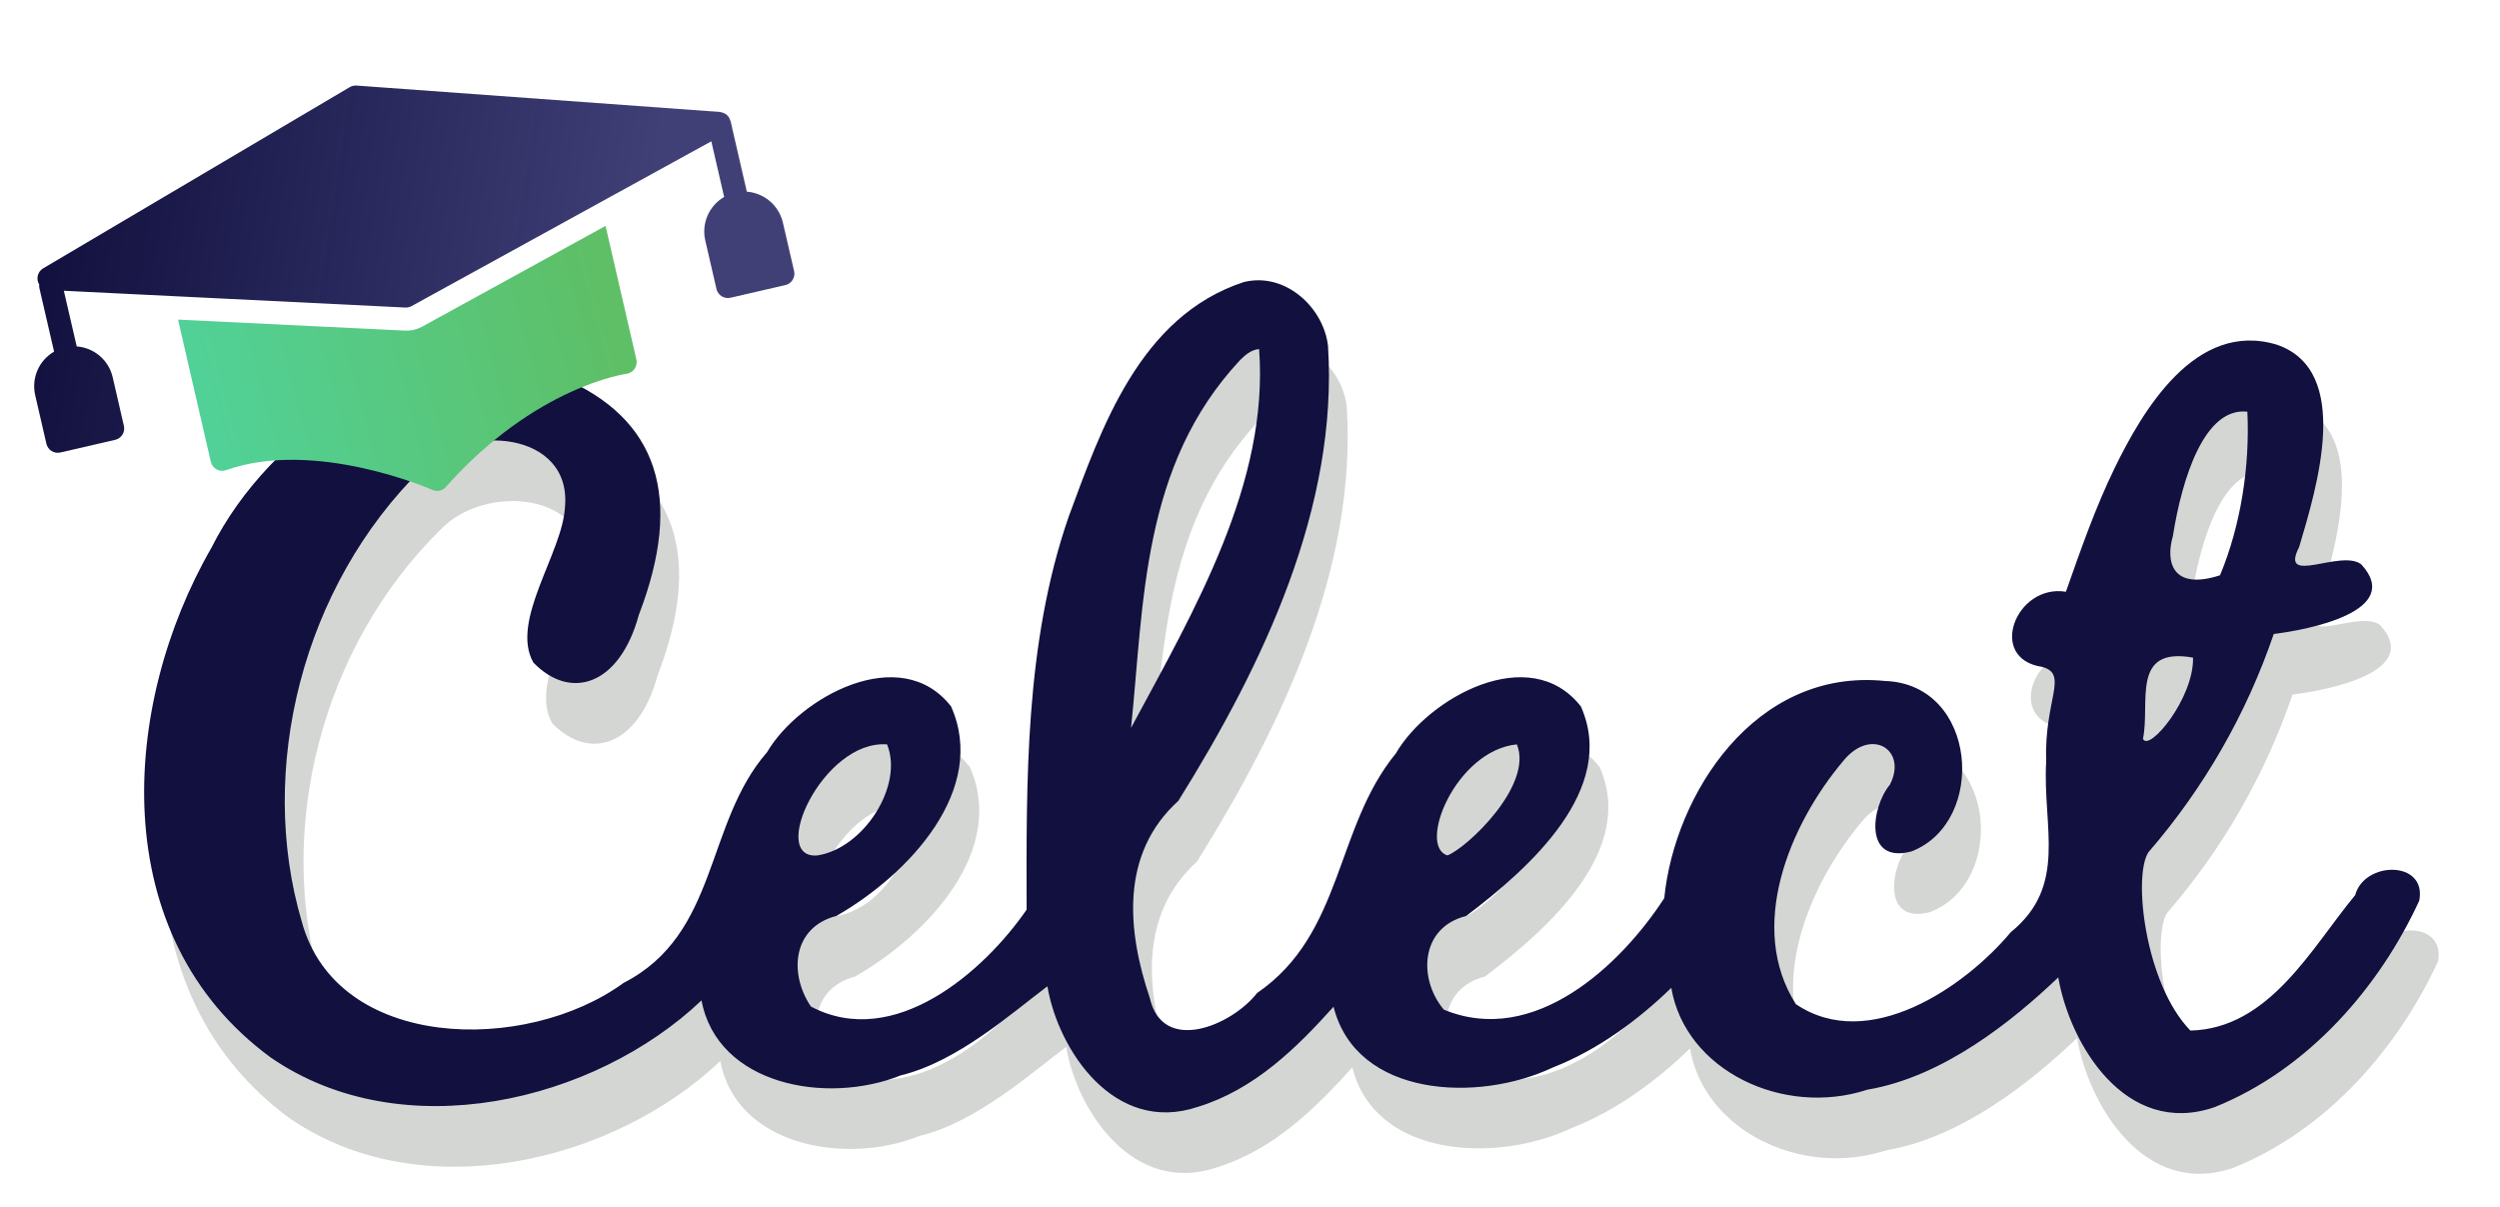
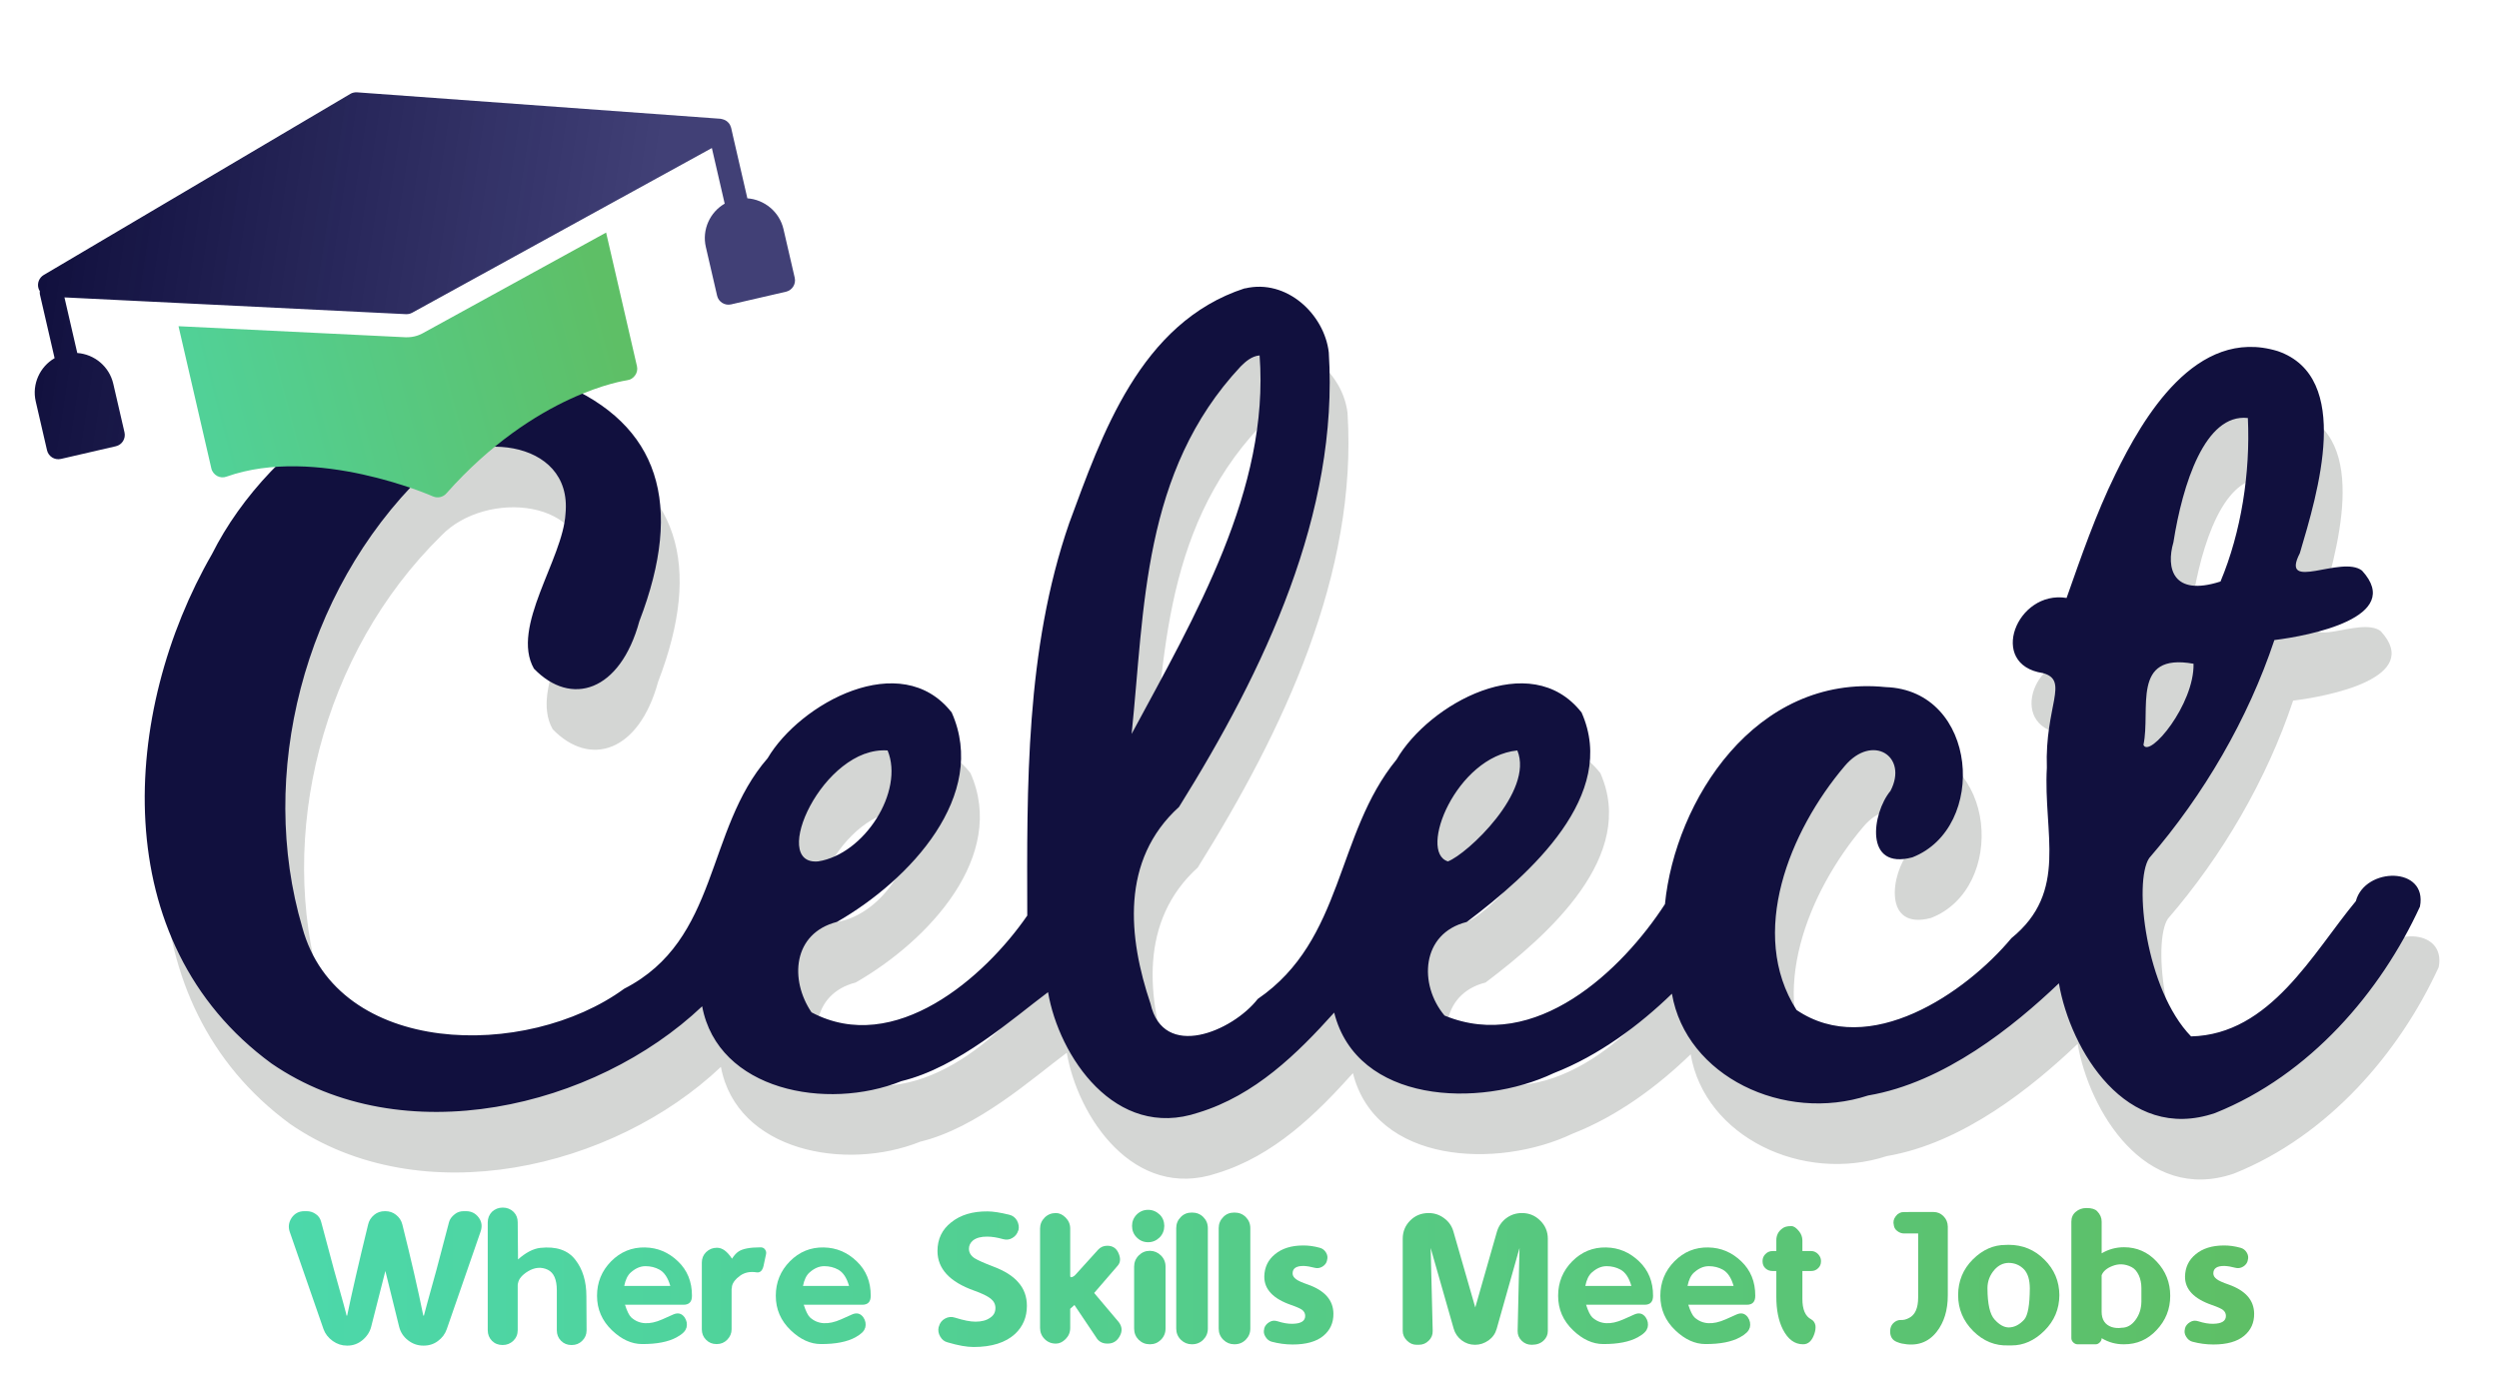
- <svg xmlns="http://www.w3.org/2000/svg" xmlns:xlink="http://www.w3.org/1999/xlink" width="145" height="70" viewBox="0 0 38.365 18.521">
-   <defs>
-     <linearGradient id="b">
-       <stop offset="0" stop-color="#11103e" />
-       <stop offset="1" stop-color="#111054" stop-opacity=".8" />
+ <svg xmlns="http://www.w3.org/2000/svg" xmlns:xlink="http://www.w3.org/1999/xlink" width="145" height="80" viewBox="0 0 38.365 21.167" version="1.1" id="svg8">
+   <defs id="defs2">
+     <linearGradient id="linearGradient999">
+       <stop style="stop-color:#11103e;stop-opacity:1" offset="0" id="stop995" />
+       <stop style="stop-color:#111054;stop-opacity:0.8" offset="1" id="stop997" />
    </linearGradient>
-     <linearGradient id="a">
-       <stop offset="0" stop-color="#4cd8aa" />
-       <stop offset="1" stop-color="#5ebf66" />
+     <linearGradient id="linearGradient991">
+       <stop style="stop-color:#4cd8aa;stop-opacity:1" offset="0" id="stop987" />
+       <stop style="stop-color:#5ebf66;stop-opacity:1" offset="1" id="stop989" />
    </linearGradient>
-     <linearGradient xlink:href="#a" id="d" x1="6.056" y1="277.704" x2="13.543" y2="273.018" gradientUnits="userSpaceOnUse" />
-     <linearGradient xlink:href="#b" id="c" x1="4.522" y1="274.343" x2="13.543" y2="273.018" gradientUnits="userSpaceOnUse" />
+     <linearGradient xlink:href="#linearGradient991" id="linearGradient993" x1="6.056" y1="277.704" x2="13.543" y2="273.018" gradientUnits="userSpaceOnUse" />
+     <linearGradient xlink:href="#linearGradient999" id="linearGradient1001" x1="4.522" y1="274.343" x2="13.543" y2="273.018" gradientUnits="userSpaceOnUse" />
+     <linearGradient xlink:href="#linearGradient991" id="linearGradient878" x1="11.049" y1="291.231" x2="107.631" y2="291.231" gradientUnits="userSpaceOnUse" />
+     <linearGradient xlink:href="#linearGradient991" id="linearGradient994" gradientUnits="userSpaceOnUse" x1="11.049" y1="291.231" x2="107.631" y2="291.231" />
+     <linearGradient xlink:href="#linearGradient991" id="linearGradient996" gradientUnits="userSpaceOnUse" x1="11.049" y1="291.231" x2="107.631" y2="291.231" />
+     <linearGradient xlink:href="#linearGradient991" id="linearGradient998" gradientUnits="userSpaceOnUse" x1="11.049" y1="291.231" x2="107.631" y2="291.231" />
+     <linearGradient xlink:href="#linearGradient991" id="linearGradient1000" gradientUnits="userSpaceOnUse" x1="11.049" y1="291.231" x2="107.631" y2="291.231" />
+     <linearGradient xlink:href="#linearGradient991" id="linearGradient1002" gradientUnits="userSpaceOnUse" x1="11.049" y1="291.231" x2="107.631" y2="291.231" />
+     <linearGradient xlink:href="#linearGradient991" id="linearGradient1004" gradientUnits="userSpaceOnUse" x1="11.049" y1="291.231" x2="107.631" y2="291.231" />
+     <linearGradient xlink:href="#linearGradient991" id="linearGradient1006" gradientUnits="userSpaceOnUse" x1="11.049" y1="291.231" x2="107.631" y2="291.231" />
+     <linearGradient xlink:href="#linearGradient991" id="linearGradient1008" gradientUnits="userSpaceOnUse" x1="11.049" y1="291.231" x2="107.631" y2="291.231" />
+     <linearGradient xlink:href="#linearGradient991" id="linearGradient1010" gradientUnits="userSpaceOnUse" x1="11.049" y1="291.231" x2="107.631" y2="291.231" />
+     <linearGradient xlink:href="#linearGradient991" id="linearGradient1012" gradientUnits="userSpaceOnUse" x1="11.049" y1="291.231" x2="107.631" y2="291.231" />
+     <linearGradient xlink:href="#linearGradient991" id="linearGradient1014" gradientUnits="userSpaceOnUse" x1="11.049" y1="291.231" x2="107.631" y2="291.231" />
+     <linearGradient xlink:href="#linearGradient991" id="linearGradient1016" gradientUnits="userSpaceOnUse" x1="11.049" y1="291.231" x2="107.631" y2="291.231" />
+     <linearGradient xlink:href="#linearGradient991" id="linearGradient1018" gradientUnits="userSpaceOnUse" x1="11.049" y1="291.231" x2="107.631" y2="291.231" />
+     <linearGradient xlink:href="#linearGradient991" id="linearGradient1020" gradientUnits="userSpaceOnUse" x1="11.049" y1="291.231" x2="107.631" y2="291.231" />
+     <linearGradient xlink:href="#linearGradient991" id="linearGradient1022" gradientUnits="userSpaceOnUse" x1="11.049" y1="291.231" x2="107.631" y2="291.231" />
+     <linearGradient xlink:href="#linearGradient991" id="linearGradient1024" gradientUnits="userSpaceOnUse" x1="11.049" y1="291.231" x2="107.631" y2="291.231" />
+     <linearGradient xlink:href="#linearGradient991" id="linearGradient1026" gradientUnits="userSpaceOnUse" x1="11.049" y1="291.231" x2="107.631" y2="291.231" />
+     <linearGradient xlink:href="#linearGradient991" id="linearGradient1028" gradientUnits="userSpaceOnUse" x1="11.049" y1="291.231" x2="107.631" y2="291.231" />
+     <linearGradient xlink:href="#linearGradient991" id="linearGradient1030" gradientUnits="userSpaceOnUse" x1="11.049" y1="291.231" x2="107.631" y2="291.231" />
  </defs>
-   <path style="line-height:1.25;-inkscape-font-specification:'Black Jack, Normal';font-variant-ligatures:normal;font-variant-caps:normal;font-variant-numeric:normal;font-feature-settings:normal;text-align:start" d="M19.389 5.257c-1.612.523-2.199 2.265-2.696 3.606-.673 1.944-.648 4.054-.644 6.026-.65.945-2.034 2.164-3.312 1.487-.337-.496-.29-1.214.391-1.39 1.129-.647 2.326-1.945 1.761-3.215-.777-.996-2.332-.138-2.825.702-.959 1.1-.737 2.79-2.202 3.54-1.5 1.095-4.405 1.05-4.943-.943-.687-2.332.009-5.141 1.847-6.945.68-.712 2.308-.576 2.195.593-.038.697-.846 1.741-.485 2.379.57.591 1.324.355 1.619-.73.691-1.797.304-3.02-1.203-3.65-2.2-.794-4.475.855-5.359 2.62-1.392 2.416-1.637 5.956.912 7.823 2.018 1.39 4.967.684 6.613-.877.241 1.294 1.913 1.61 3.06 1.149.877-.212 1.713-.966 2.25-1.366.165.98 1.029 2.281 2.309 1.85.868-.266 1.519-.907 2.084-1.536.348 1.391 2.218 1.477 3.372.929.694-.271 1.316-.737 1.812-1.22.217 1.27 1.721 1.987 3.012 1.564 1.172-.199 2.24-1.065 2.93-1.723.175 1.018 1.03 2.46 2.398 1.992 1.456-.583 2.544-1.863 3.144-3.17.12-.623-.844-.612-.984-.085-.662.797-1.312 2.05-2.53 2.078-.698-.718-.885-2.377-.643-2.737a10.1 10.1 0 0 0 1.923-3.349c.53-.065 2.004-.349 1.344-1.067-.312-.243-1.267.342-.954-.268.273-.922.818-2.703-.338-3.103-1.258-.386-2.075 1.03-2.494 1.891-.3.615-.525 1.265-.749 1.9-.767-.127-1.217 1.027-.364 1.153.412.112.027.504.06 1.454-.056 1.007.337 1.903-.543 2.617-.702.842-2.185 1.859-3.299 1.103-.748-1.174-.108-2.747.739-3.746.425-.505.98-.152.704.38-.287.345-.407 1.222.335 1.022 1.163-.453 1.012-2.568-.411-2.614-2.001-.202-3.23 1.747-3.387 3.333-.66 1.015-1.988 2.287-3.384 1.71-.398-.474-.362-1.262.342-1.437.98-.738 2.327-1.945 1.762-3.216-.786-1.002-2.349-.127-2.84.72-.94 1.147-.804 2.768-2.131 3.678-.388.498-1.45.948-1.648.073-.342-1.015-.464-2.203.438-3.021 1.313-2.105 2.456-4.514 2.299-6.981-.066-.585-.648-1.136-1.287-.983zm.228 1.03c.155 2.057-.992 4.005-1.965 5.813.2-1.921.16-4.023 1.674-5.643.077-.078.172-.16.291-.17zm15.172.961c.04.84-.102 1.754-.42 2.51-.738.239-.836-.21-.723-.6.141-.894.486-1.984 1.143-1.91zm-.833 3.774c.013.626-.676 1.455-.77 1.247.117-.547-.195-1.421.77-1.247zm-20.05 1.331c.259.63-.357 1.593-1.066 1.704-.76.07.077-1.774 1.066-1.704zm9.669 0c.258.63-.771 1.593-1.067 1.704-.462-.141.126-1.608 1.067-1.704z" font-weight="400" font-size="10.583" font-family="Black Jack" letter-spacing="0" word-spacing="0" opacity=".188" fill="#1c241c" />
-   <path d="M19.1 4.327c-1.61.523-2.198 2.265-2.695 3.606-.672 1.944-.648 4.054-.644 6.026-.65.945-2.034 2.163-3.312 1.487-.336-.496-.29-1.214.391-1.39 1.129-.647 2.326-1.945 1.761-3.215-.777-.996-2.332-.138-2.825.702-.959 1.1-.737 2.79-2.202 3.54-1.5 1.094-4.405 1.049-4.942-.943-.688-2.332.008-5.142 1.846-6.945.68-.712 2.308-.577 2.195.592-.038.698-.846 1.742-.485 2.38.57.59 1.324.354 1.619-.73.691-1.797.304-3.02-1.203-3.651-2.2-.793-4.474.856-5.358 2.62-1.393 2.416-1.638 5.956.911 7.823 2.018 1.39 4.967.684 6.613-.877.241 1.295 1.913 1.61 3.06 1.15.877-.212 1.713-.966 2.25-1.366.166.98 1.029 2.28 2.309 1.85.869-.266 1.519-.907 2.084-1.537.348 1.392 2.218 1.478 3.372.93.694-.271 1.316-.737 1.813-1.22.216 1.27 1.72 1.986 3.011 1.563 1.172-.198 2.24-1.065 2.93-1.723.175 1.019 1.031 2.46 2.398 1.992 1.456-.583 2.544-1.863 3.144-3.17.12-.622-.844-.611-.984-.084-.662.796-1.312 2.05-2.53 2.078-.698-.719-.885-2.377-.643-2.738a10.1 10.1 0 0 0 1.923-3.348c.53-.065 2.004-.349 1.344-1.068-.311-.242-1.267.343-.954-.267.274-.922.818-2.703-.338-3.103-1.258-.386-2.074 1.03-2.494 1.89-.3.616-.525 1.266-.749 1.9-.767-.126-1.217 1.027-.364 1.153.412.113.028.504.061 1.454-.057 1.008.336 1.904-.544 2.618-.702.841-2.184 1.859-3.299 1.103-.748-1.174-.108-2.747.74-3.746.424-.505.979-.152.703.38-.286.345-.407 1.221.335 1.022 1.163-.453 1.013-2.568-.411-2.615-2.001-.201-3.23 1.748-3.387 3.333-.659 1.016-1.988 2.288-3.384 1.711-.398-.474-.362-1.262.342-1.437.98-.739 2.327-1.946 1.762-3.216-.786-1.003-2.349-.127-2.84.72-.94 1.147-.804 2.768-2.131 3.678-.388.498-1.45.948-1.648.073-.342-1.015-.464-2.204.439-3.022 1.313-2.104 2.455-4.514 2.298-6.98-.066-.585-.648-1.136-1.287-.983zm.23 1.03c.154 2.056-.993 4.004-1.966 5.813.2-1.922.16-4.024 1.674-5.644.077-.077.172-.16.291-.169zm15.172.961c.04.84-.103 1.753-.42 2.51-.738.239-.837-.21-.724-.6.142-.895.486-1.984 1.144-1.91zm-.834 3.774c.013.626-.676 1.455-.769 1.246.116-.546-.196-1.42.769-1.246zm-20.05 1.331c.259.63-.357 1.593-1.066 1.704-.76.07.077-1.775 1.067-1.704zm9.669 0c.258.63-.771 1.593-1.066 1.704-.463-.142.125-1.609 1.066-1.704z" style="line-height:1.25;-inkscape-font-specification:'Black Jack, Normal';font-variant-ligatures:normal;font-variant-caps:normal;font-variant-numeric:normal;font-feature-settings:normal;text-align:start" font-weight="400" font-size="10.583" font-family="Black Jack" letter-spacing="0" word-spacing="0" fill="#11103e" />
-   <path d="M14.493 269.804l-.501-.868v-.002l-.055-.094-.01-.01a.174.174 0 0 0-.033-.038.178.178 0 0 0-.017-.011.174.174 0 0 0-.039-.02l-.02-.004a.15.15 0 0 0-.043-.003h-.022l-.01.001L8.286 270a.185.185 0 0 0-.092.054l-3.687 4.035a.178.178 0 0 0 .015.255c.004.016.007.033.016.048l.503.87a.613.613 0 0 0-.083.722l.384.665c.05.085.157.115.244.065l.748-.432a.178.178 0 0 0 .065-.244l-.383-.664a.613.613 0 0 0-.666-.29l-.439-.759 5.09-1.287a.19.19 0 0 0 .047-.02.22.22 0 0 0 .038-.03l3.66-3.763.438.759a.613.613 0 0 0-.083.721l.384.665a.18.18 0 0 0 .244.065l.75-.433a.179.179 0 0 0 .065-.244l-.384-.664a.614.614 0 0 0-.667-.289z" fill="url(#c)" transform="rotate(17.004 905.578 126.245)" />
-   <path d="M12.573 270.941l1.053 1.824a.18.18 0 0 1 .014.145.177.177 0 0 1-.097.108c-.012.007-1.282.591-2.143 2.471a.17.17 0 0 1-.072.081.183.183 0 0 1-.11.023c-.021-.003-1.952-.228-3.12.636a.171.171 0 0 1-.141.032.181.181 0 0 1-.12-.085l-1.12-1.94 3.391-.86c.025-.008.069-.02.118-.05a.482.482 0 0 0 .1-.076z" fill="url(#d)" transform="rotate(17.004 905.578 126.245)" />
+   <g id="layer1" transform="translate(0,-275.8333)">
+     <g id="g926">
+       <g transform="translate(-5.018203,8.567452)" id="g1066">
+         <g style="opacity:0.188;fill:#1c241c;fill-opacity:1" transform="matrix(1,0,0,0.9120076,-0.7043335,20.3106)" id="g1005">
+           <path id="path1003" d="m 25.12,276.657 c -1.611,0.574 -2.199,2.484 -2.695,3.954 -0.673,2.132 -0.649,4.445 -0.644,6.608 -0.65,1.036 -2.034,2.372 -3.312,1.63 -0.337,-0.544 -0.291,-1.331 0.391,-1.523 1.128,-0.71 2.326,-2.134 1.761,-3.526 -0.778,-1.092 -2.332,-0.151 -2.826,0.77 -0.959,1.206 -0.736,3.059 -2.202,3.881 -1.5,1.201 -4.405,1.151 -4.942,-1.034 -0.688,-2.557 0.008,-5.637 1.846,-7.615 0.681,-0.781 2.308,-0.632 2.195,0.65 -0.038,0.764 -0.846,1.909 -0.485,2.609 0.571,0.648 1.324,0.389 1.619,-0.799 0.691,-1.971 0.304,-3.312 -1.203,-4.004 -2.199,-0.87 -4.474,0.939 -5.358,2.874 -1.393,2.649 -1.637,6.53 0.912,8.577 2.018,1.524 4.967,0.75 6.613,-0.962 0.241,1.419 1.913,1.765 3.06,1.26 0.877,-0.232 1.713,-1.059 2.25,-1.498 0.166,1.074 1.029,2.501 2.309,2.028 0.869,-0.291 1.519,-0.994 2.084,-1.684 0.349,1.526 2.218,1.62 3.372,1.019 0.694,-0.297 1.316,-0.808 1.813,-1.337 0.217,1.392 1.721,2.178 3.012,1.714 1.171,-0.217 2.24,-1.168 2.929,-1.889 0.175,1.117 1.032,2.697 2.399,2.184 1.456,-0.639 2.544,-2.043 3.144,-3.476 0.121,-0.682 -0.844,-0.67 -0.984,-0.092 -0.661,0.873 -1.312,2.247 -2.53,2.278 -0.698,-0.788 -0.885,-2.606 -0.643,-3.002 0.838,-1.064 1.518,-2.343 1.922,-3.672 0.531,-0.071 2.005,-0.382 1.345,-1.17 -0.312,-0.266 -1.267,0.375 -0.954,-0.293 0.273,-1.011 0.817,-2.964 -0.338,-3.402 -1.258,-0.423 -2.074,1.128 -2.494,2.073 -0.301,0.674 -0.525,1.387 -0.749,2.083 -0.767,-0.138 -1.217,1.126 -0.364,1.265 0.412,0.123 0.028,0.553 0.061,1.594 -0.057,1.105 0.336,2.087 -0.544,2.87 -0.702,0.923 -2.184,2.038 -3.299,1.209 -0.748,-1.287 -0.108,-3.012 0.739,-4.107 0.425,-0.554 0.98,-0.167 0.704,0.417 -0.286,0.378 -0.407,1.339 0.335,1.12 1.164,-0.497 1.013,-2.816 -0.411,-2.867 -2.001,-0.221 -3.23,1.916 -3.387,3.655 -0.659,1.114 -1.988,2.508 -3.384,1.876 -0.398,-0.52 -0.362,-1.384 0.342,-1.576 0.979,-0.81 2.326,-2.134 1.762,-3.527 -0.786,-1.099 -2.349,-0.139 -2.84,0.791 -0.94,1.257 -0.804,3.035 -2.131,4.032 -0.388,0.546 -1.449,1.04 -1.647,0.08 -0.342,-1.113 -0.464,-2.416 0.438,-3.313 1.313,-2.308 2.456,-4.949 2.299,-7.654 -0.067,-0.641 -0.648,-1.245 -1.287,-1.077 z m 0.228,1.13 c 0.155,2.255 -0.992,4.391 -1.965,6.374 0.201,-2.107 0.16,-4.412 1.674,-6.188 0.077,-0.085 0.172,-0.175 0.291,-0.186 z m 15.172,1.054 c 0.04,0.921 -0.102,1.922 -0.42,2.753 -0.738,0.261 -0.837,-0.231 -0.723,-0.659 0.141,-0.981 0.485,-2.175 1.143,-2.094 z m -0.834,4.138 c 0.013,0.686 -0.676,1.596 -0.769,1.367 0.116,-0.599 -0.196,-1.558 0.769,-1.367 z m -20.049,1.46 c 0.258,0.69 -0.357,1.747 -1.066,1.868 -0.76,0.076 0.076,-1.945 1.066,-1.868 z m 9.668,0 c 0.258,0.69 -0.771,1.747 -1.066,1.868 -0.462,-0.155 0.126,-1.764 1.066,-1.868 z" style="font-style:normal;font-variant:normal;font-weight:normal;font-stretch:normal;font-size:10.583px;line-height:1.25;font-family:'Black Jack';-inkscape-font-specification:'Black Jack, Normal';font-variant-ligatures:normal;font-variant-caps:normal;font-variant-numeric:normal;font-feature-settings:normal;text-align:start;letter-spacing:0px;word-spacing:0px;writing-mode:lr-tb;text-anchor:start;opacity:1;fill:#1c241c;fill-opacity:1;stroke:none;stroke-width:0.39" />
+         </g>
+         <g id="g911" transform="matrix(1,0,0,0.9120076,-0.9921875,19.38027)" style="fill:#11103e;fill-opacity:1">
+           <path style="font-style:normal;font-variant:normal;font-weight:normal;font-stretch:normal;font-size:10.583px;line-height:1.25;font-family:'Black Jack';-inkscape-font-specification:'Black Jack, Normal';font-variant-ligatures:normal;font-variant-caps:normal;font-variant-numeric:normal;font-feature-settings:normal;text-align:start;letter-spacing:0px;word-spacing:0px;writing-mode:lr-tb;text-anchor:start;opacity:1;fill:#11103e;fill-opacity:1;stroke:none;stroke-width:0.39" d="m 25.12,276.657 c -1.611,0.574 -2.199,2.484 -2.695,3.954 -0.673,2.132 -0.649,4.445 -0.644,6.608 -0.65,1.036 -2.034,2.372 -3.312,1.63 -0.337,-0.544 -0.291,-1.331 0.391,-1.523 1.128,-0.71 2.326,-2.134 1.761,-3.526 -0.778,-1.092 -2.332,-0.151 -2.826,0.77 -0.959,1.206 -0.736,3.059 -2.202,3.881 -1.5,1.201 -4.405,1.151 -4.942,-1.034 -0.688,-2.557 0.008,-5.637 1.846,-7.615 0.681,-0.781 2.308,-0.632 2.195,0.65 -0.038,0.764 -0.846,1.909 -0.485,2.609 0.571,0.648 1.324,0.389 1.619,-0.799 0.691,-1.971 0.304,-3.312 -1.203,-4.004 -2.199,-0.87 -4.474,0.939 -5.358,2.874 -1.393,2.649 -1.637,6.53 0.912,8.577 2.018,1.524 4.967,0.75 6.613,-0.962 0.241,1.419 1.913,1.765 3.06,1.26 0.877,-0.232 1.713,-1.059 2.25,-1.498 0.166,1.074 1.029,2.501 2.309,2.028 0.869,-0.291 1.519,-0.994 2.084,-1.684 0.349,1.526 2.218,1.62 3.372,1.019 0.694,-0.297 1.316,-0.808 1.813,-1.337 0.217,1.392 1.721,2.178 3.012,1.714 1.171,-0.217 2.24,-1.168 2.929,-1.889 0.175,1.117 1.032,2.697 2.399,2.184 1.456,-0.639 2.544,-2.043 3.144,-3.476 0.121,-0.682 -0.844,-0.67 -0.984,-0.092 -0.661,0.873 -1.312,2.247 -2.53,2.278 -0.698,-0.788 -0.885,-2.606 -0.643,-3.002 0.838,-1.064 1.518,-2.343 1.922,-3.672 0.531,-0.071 2.005,-0.382 1.345,-1.17 -0.312,-0.266 -1.267,0.375 -0.954,-0.293 0.273,-1.011 0.817,-2.964 -0.338,-3.402 -1.258,-0.423 -2.074,1.128 -2.494,2.073 -0.301,0.674 -0.525,1.387 -0.749,2.083 -0.767,-0.138 -1.217,1.126 -0.364,1.265 0.412,0.123 0.028,0.553 0.061,1.594 -0.057,1.105 0.336,2.087 -0.544,2.87 -0.702,0.923 -2.184,2.038 -3.299,1.209 -0.748,-1.287 -0.108,-3.012 0.739,-4.107 0.425,-0.554 0.98,-0.167 0.704,0.417 -0.286,0.378 -0.407,1.339 0.335,1.12 1.164,-0.497 1.013,-2.816 -0.411,-2.867 -2.001,-0.221 -3.23,1.916 -3.387,3.655 -0.659,1.114 -1.988,2.508 -3.384,1.876 -0.398,-0.52 -0.362,-1.384 0.342,-1.576 0.979,-0.81 2.326,-2.134 1.762,-3.527 -0.786,-1.099 -2.349,-0.139 -2.84,0.791 -0.94,1.257 -0.804,3.035 -2.131,4.032 -0.388,0.546 -1.449,1.04 -1.647,0.08 -0.342,-1.113 -0.464,-2.416 0.438,-3.313 1.313,-2.308 2.456,-4.949 2.299,-7.654 -0.067,-0.641 -0.648,-1.245 -1.287,-1.077 z m 0.228,1.13 c 0.155,2.255 -0.992,4.391 -1.965,6.374 0.201,-2.107 0.16,-4.412 1.674,-6.188 0.077,-0.085 0.172,-0.175 0.291,-0.186 z m 15.172,1.054 c 0.04,0.921 -0.102,1.922 -0.42,2.753 -0.738,0.261 -0.837,-0.231 -0.723,-0.659 0.141,-0.981 0.485,-2.175 1.143,-2.094 z m -0.834,4.138 c 0.013,0.686 -0.676,1.596 -0.769,1.367 0.116,-0.599 -0.196,-1.558 0.769,-1.367 z m -20.049,1.46 c 0.258,0.69 -0.357,1.747 -1.066,1.868 -0.76,0.076 0.076,-1.945 1.066,-1.868 z m 9.668,0 c 0.258,0.69 -0.771,1.747 -1.066,1.868 -0.462,-0.155 0.126,-1.764 1.066,-1.868 z" id="path897" />
+         </g>
+         <g transform="rotate(17.00374,13.79482,276.7434)" id="g1037">
+           <path style="fill:url(#linearGradient1001);fill-opacity:1;stroke-width:0.178" class="st0" d="m 14.493,269.804 -0.501,-0.868 c -3.74e-4,-6.7e-4 -3.25e-4,-10e-4 -7.07e-4,-0.002 l -0.054,-0.094 c -0.003,-0.004 -0.007,-0.007 -0.009,-0.011 -0.01,-0.014 -0.02,-0.027 -0.033,-0.037 -0.005,-0.004 -0.011,-0.008 -0.017,-0.011 -0.012,-0.008 -0.025,-0.014 -0.039,-0.019 -0.007,-0.002 -0.014,-0.004 -0.021,-0.005 -0.014,-0.003 -0.028,-0.004 -0.042,-0.003 -0.007,2.8e-4 -0.015,1.3e-4 -0.022,0.001 -0.003,5.6e-4 -0.007,-1.2e-4 -0.01,6.3e-4 l -5.457,1.244 c -0.036,0.009 -0.069,0.027 -0.093,0.054 l -3.687,4.035 c -0.053,0.058 -0.062,0.145 -0.022,0.212 0.01,0.017 0.022,0.031 0.037,0.043 0.004,0.016 0.007,0.033 0.016,0.048 l 0.502,0.87 c -0.178,0.191 -0.219,0.485 -0.082,0.721 l 0.384,0.665 c 0.049,0.085 0.157,0.115 0.244,0.065 l 0.748,-0.432 c 0.087,-0.05 0.114,-0.159 0.065,-0.244 L 6.016,275.373 c -0.137,-0.236 -0.411,-0.348 -0.666,-0.289 l -0.438,-0.759 5.089,-1.287 c 0.016,-0.005 0.031,-0.01 0.047,-0.019 0.014,-0.008 0.026,-0.019 0.038,-0.03 l 3.66,-3.764 0.438,0.759 c -0.178,0.191 -0.219,0.485 -0.082,0.721 l 0.384,0.665 c 0.049,0.085 0.159,0.114 0.244,0.065 l 0.75,-0.433 c 0.085,-0.049 0.114,-0.159 0.065,-0.244 l -0.384,-0.665 c -0.137,-0.236 -0.413,-0.347 -0.667,-0.289 z" id="path1033" />
+           <path style="fill:url(#linearGradient993);fill-opacity:1;stroke-width:0.178" class="st1" d="m 12.573,270.941 1.053,1.824 c 0.025,0.043 0.031,0.096 0.013,0.145 -0.016,0.048 -0.051,0.087 -0.097,0.107 -0.012,0.007 -1.282,0.592 -2.143,2.472 -0.015,0.035 -0.042,0.063 -0.073,0.081 -0.032,0.019 -0.071,0.027 -0.111,0.023 -0.02,-0.003 -1.951,-0.228 -3.118,0.636 -0.041,0.032 -0.093,0.043 -0.142,0.033 -0.049,-0.011 -0.094,-0.041 -0.119,-0.086 l -1.12,-1.94 3.391,-0.859 c 0.024,-0.008 0.068,-0.021 0.118,-0.05 0.048,-0.028 0.081,-0.057 0.1,-0.076 z" id="path1035" />
+         </g>
+       </g>
+       <g transform="matrix(0.3123941,0,0,0.3123941,0.982456,204.4703)" id="text831" style="font-style:normal;font-variant:normal;font-weight:normal;font-stretch:normal;font-size:10.583px;line-height:1.25;font-family:Dyuthi;-inkscape-font-specification:'Dyuthi, Normal';font-variant-ligatures:normal;font-variant-caps:normal;font-variant-numeric:normal;font-feature-settings:normal;text-align:start;letter-spacing:0px;word-spacing:0px;writing-mode:lr-tb;text-anchor:start;opacity:1;fill:url(#linearGradient878);fill-opacity:1;stroke:none;stroke-width:0.265" aria-label="Where Skills Meet Jobs">
+         <path id="path833" style="font-style:normal;font-variant:normal;font-weight:normal;font-stretch:normal;font-size:10.583px;font-family:Dyuthi;-inkscape-font-specification:'Dyuthi, Normal';font-variant-ligatures:normal;font-variant-caps:normal;font-variant-numeric:normal;font-feature-settings:normal;text-align:start;writing-mode:lr-tb;text-anchor:start;fill:url(#linearGradient994);fill-opacity:1;stroke-width:0.265" d="m 19.646,287.98 q -0.258,0 -0.439,0.145 -0.227,0.176 -0.284,0.388 l -0.615,2.336 q -0.594,2.139 -0.62,2.263 h -0.031 q -0.403,-1.979 -1.028,-4.47 -0.072,-0.295 -0.31,-0.481 -0.227,-0.181 -0.527,-0.181 h -0.021 q -0.31,0 -0.527,0.181 -0.238,0.196 -0.3,0.481 -0.687,2.816 -1.028,4.47 h -0.031 q 0.005,-0.052 -0.62,-2.263 l -0.625,-2.336 q -0.067,-0.258 -0.264,-0.388 -0.202,-0.145 -0.45,-0.145 h -0.114 q -0.398,0 -0.625,0.326 -0.217,0.331 -0.093,0.692 l 1.659,4.78 q 0.124,0.346 0.455,0.584 0.32,0.227 0.698,0.227 h 0.021 q 0.413,0 0.734,-0.264 0.336,-0.279 0.434,-0.661 l 0.698,-2.744 0.677,2.744 q 0.103,0.403 0.434,0.661 0.336,0.264 0.754,0.264 h 0.021 q 0.398,0 0.698,-0.227 0.31,-0.227 0.434,-0.584 L 20.468,288.998 q 0.14,-0.393 -0.083,-0.698 -0.233,-0.32 -0.625,-0.32 z" />
+         <path id="path835" style="font-style:normal;font-variant:normal;font-weight:normal;font-stretch:normal;font-size:10.583px;font-family:Dyuthi;-inkscape-font-specification:'Dyuthi, Normal';font-variant-ligatures:normal;font-variant-caps:normal;font-variant-numeric:normal;font-feature-settings:normal;text-align:start;writing-mode:lr-tb;text-anchor:start;fill:url(#linearGradient996);fill-opacity:1;stroke-width:0.265" d="m 25.672,292.161 q 0,-1.101 -0.548,-1.798 -0.543,-0.703 -1.716,-0.579 -0.517,0.057 -1.096,0.568 l -0.015,-1.829 q 0,-0.305 -0.207,-0.512 -0.217,-0.207 -0.522,-0.207 h -0.01 q -0.3,0 -0.527,0.207 -0.207,0.217 -0.207,0.522 v 5.297 q 0,0.31 0.207,0.522 0.207,0.207 0.522,0.207 h 0.005 q 0.305,0 0.522,-0.207 0.217,-0.212 0.217,-0.522 v -2.186 q 0,0 0,-0.01 0,-0.077 0.015,-0.114 0.057,-0.32 0.491,-0.584 0.501,-0.3 0.972,-0.077 0.444,0.217 0.444,1.013 v 1.969 q 0,0.3 0.207,0.512 0.207,0.207 0.512,0.207 h 0.015 q 0.305,0 0.512,-0.207 0.217,-0.212 0.217,-0.512 z" />
+         <path id="path837" style="font-style:normal;font-variant:normal;font-weight:normal;font-stretch:normal;font-size:10.583px;font-family:Dyuthi;-inkscape-font-specification:'Dyuthi, Normal';font-variant-ligatures:normal;font-variant-caps:normal;font-variant-numeric:normal;font-feature-settings:normal;text-align:start;writing-mode:lr-tb;text-anchor:start;fill:url(#linearGradient998);fill-opacity:1;stroke-width:0.265" d="m 28.571,290.683 q 0.382,0 0.692,0.171 0.362,0.202 0.532,0.801 h -2.263 q 0.088,-0.45 0.315,-0.656 0.351,-0.315 0.723,-0.315 z m -0.01,-0.92 q -0.977,-0.021 -1.674,0.682 -0.692,0.703 -0.692,1.695 0,0.992 0.734,1.695 0.708,0.677 1.483,0.677 1.08,0.005 1.695,-0.331 0.424,-0.233 0.475,-0.465 l 0.01,-0.005 q 0.067,-0.279 -0.098,-0.517 -0.212,-0.289 -0.558,-0.134 l -0.532,0.238 q -0.956,0.424 -1.53,-0.098 -0.155,-0.15 -0.305,-0.62 h 2.878 q 0.413,0 0.413,-0.434 v -0.005 q 0.005,-1.039 -0.692,-1.7 -0.692,-0.661 -1.607,-0.677 z" />
+         <path id="path839" style="font-style:normal;font-variant:normal;font-weight:normal;font-stretch:normal;font-size:10.583px;font-family:Dyuthi;-inkscape-font-specification:'Dyuthi, Normal';font-variant-ligatures:normal;font-variant-caps:normal;font-variant-numeric:normal;font-feature-settings:normal;text-align:start;writing-mode:lr-tb;text-anchor:start;fill:url(#linearGradient1000);fill-opacity:1;stroke-width:0.265" d="m 34.229,289.758 q -0.791,0 -1.09,0.212 -0.155,0.103 -0.31,0.346 -0.351,-0.537 -0.729,-0.537 h -0.026 q -0.295,0 -0.522,0.217 -0.207,0.207 -0.207,0.512 v 3.281 q 0,0.305 0.207,0.512 0.207,0.212 0.512,0.212 h 0.015 q 0.305,0 0.512,-0.212 0.217,-0.222 0.217,-0.512 v -2 q 0,0 0.01,0 0,0 0,-0.01 0,-0.052 0.01,-0.114 0.062,-0.274 0.403,-0.517 0.336,-0.238 0.811,-0.16 0.284,0.041 0.357,-0.419 l 0.103,-0.481 q 0.026,-0.124 -0.057,-0.233 -0.072,-0.098 -0.217,-0.098 z" />
+         <path id="path841" style="font-style:normal;font-variant:normal;font-weight:normal;font-stretch:normal;font-size:10.583px;font-family:Dyuthi;-inkscape-font-specification:'Dyuthi, Normal';font-variant-ligatures:normal;font-variant-caps:normal;font-variant-numeric:normal;font-feature-settings:normal;text-align:start;writing-mode:lr-tb;text-anchor:start;fill:url(#linearGradient1002);fill-opacity:1;stroke-width:0.265" d="m 37.356,290.683 q 0.382,0 0.692,0.171 0.362,0.202 0.532,0.801 h -2.263 q 0.088,-0.45 0.315,-0.656 0.351,-0.315 0.723,-0.315 z m -0.01,-0.92 q -0.977,-0.021 -1.674,0.682 -0.692,0.703 -0.692,1.695 0,0.992 0.734,1.695 0.708,0.677 1.483,0.677 1.08,0.005 1.695,-0.331 0.424,-0.233 0.475,-0.465 l 0.01,-0.005 q 0.067,-0.279 -0.098,-0.517 -0.212,-0.289 -0.558,-0.134 l -0.532,0.238 q -0.956,0.424 -1.53,-0.098 -0.155,-0.15 -0.305,-0.62 h 2.878 q 0.413,0 0.413,-0.434 v -0.005 q 0.005,-1.039 -0.692,-1.7 -0.692,-0.661 -1.607,-0.677 z" />
+         <path id="path843" style="font-style:normal;font-variant:normal;font-weight:normal;font-stretch:normal;font-size:10.583px;font-family:Dyuthi;-inkscape-font-specification:'Dyuthi, Normal';font-variant-ligatures:normal;font-variant-caps:normal;font-variant-numeric:normal;font-feature-settings:normal;text-align:start;writing-mode:lr-tb;text-anchor:start;fill:url(#linearGradient1004);fill-opacity:1;stroke-width:0.265" d="m 45.645,290.693 q -0.661,-0.253 -0.899,-0.403 -0.274,-0.181 -0.274,-0.465 0,-0.243 0.207,-0.413 0.248,-0.186 0.692,-0.181 0.346,0 0.78,0.124 0.248,0.067 0.455,-0.057 0.217,-0.129 0.289,-0.367 l 0.01,-0.01 q 0.057,-0.243 -0.072,-0.481 -0.134,-0.227 -0.377,-0.284 -0.672,-0.165 -1.07,-0.165 -1.101,-0.01 -1.783,0.537 -0.677,0.527 -0.677,1.411 0,1.302 1.793,1.943 0.584,0.207 0.822,0.398 0.233,0.186 0.233,0.46 0,0.315 -0.264,0.481 -0.264,0.191 -0.718,0.191 -0.377,0 -0.997,-0.196 -0.264,-0.088 -0.501,0.046 -0.233,0.129 -0.3,0.393 l -0.01,0.021 q -0.057,0.243 0.078,0.47 0.129,0.227 0.367,0.284 0.765,0.227 1.271,0.227 1.338,0 2.036,-0.641 0.584,-0.548 0.584,-1.38 0,-0.677 -0.413,-1.147 -0.398,-0.475 -1.261,-0.796 z" />
+         <path id="path845" style="font-style:normal;font-variant:normal;font-weight:normal;font-stretch:normal;font-size:10.583px;font-family:Dyuthi;-inkscape-font-specification:'Dyuthi, Normal';font-variant-ligatures:normal;font-variant-caps:normal;font-variant-numeric:normal;font-feature-settings:normal;text-align:start;writing-mode:lr-tb;text-anchor:start;fill:url(#linearGradient1006);fill-opacity:1;stroke-width:0.265" d="m 50.626,292.001 1.163,-1.349 q 0.207,-0.243 0.021,-0.636 -0.16,-0.336 -0.537,-0.336 h -0.01 q -0.264,0 -0.444,0.196 l -1.127,1.245 q -0.047,0.057 -0.15,0.098 -0.093,0.031 -0.093,-0.057 v -2.325 q 0,-0.315 -0.227,-0.543 -0.222,-0.222 -0.475,-0.222 h -0.005 q -0.326,0 -0.548,0.222 -0.227,0.227 -0.227,0.543 v 4.883 q 0,0.32 0.227,0.548 0.222,0.222 0.548,0.222 h 0.005 q 0.253,0 0.475,-0.222 0.227,-0.227 0.227,-0.548 v -0.941 l 0.207,-0.186 1.059,1.576 q 0.181,0.32 0.558,0.32 h 0.021 q 0.393,0 0.589,-0.367 0.202,-0.357 -0.047,-0.687 z" />
+         <path id="path847" style="font-style:normal;font-variant:normal;font-weight:normal;font-stretch:normal;font-size:10.583px;font-family:Dyuthi;-inkscape-font-specification:'Dyuthi, Normal';font-variant-ligatures:normal;font-variant-caps:normal;font-variant-numeric:normal;font-feature-settings:normal;text-align:start;writing-mode:lr-tb;text-anchor:start;fill:url(#linearGradient1008);fill-opacity:1;stroke-width:0.265" d="m 53.36,294.523 q -0.32,0 -0.548,-0.222 -0.222,-0.227 -0.222,-0.548 v -3.049 q 0,-0.32 0.227,-0.548 0.227,-0.227 0.543,-0.227 h 0.01 q 0.31,0.005 0.537,0.227 0.227,0.227 0.227,0.548 v 3.049 q 0,0.32 -0.227,0.548 -0.222,0.222 -0.537,0.222 z m 0.486,-5.255 q -0.243,0.238 -0.568,0.238 -0.331,0 -0.563,-0.238 -0.227,-0.227 -0.227,-0.563 0,-0.326 0.227,-0.558 0.233,-0.233 0.563,-0.233 0.32,0 0.568,0.233 0.222,0.217 0.227,0.558 -0.005,0.336 -0.227,0.563 z" />
+         <path id="path849" style="font-style:normal;font-variant:normal;font-weight:normal;font-stretch:normal;font-size:10.583px;font-family:Dyuthi;-inkscape-font-specification:'Dyuthi, Normal';font-variant-ligatures:normal;font-variant-caps:normal;font-variant-numeric:normal;font-feature-settings:normal;text-align:start;writing-mode:lr-tb;text-anchor:start;fill:url(#linearGradient1010);fill-opacity:1;stroke-width:0.265" d="m 56.213,293.753 q 0,0.32 -0.227,0.548 -0.222,0.222 -0.548,0.222 h -0.015 q -0.31,0 -0.537,-0.222 -0.227,-0.227 -0.227,-0.548 v -4.94 q 0,-0.32 0.227,-0.548 0.212,-0.217 0.537,-0.217 h 0.015 q 0.326,0 0.548,0.217 0.227,0.227 0.227,0.548 z" />
+         <path id="path851" style="font-style:normal;font-variant:normal;font-weight:normal;font-stretch:normal;font-size:10.583px;font-family:Dyuthi;-inkscape-font-specification:'Dyuthi, Normal';font-variant-ligatures:normal;font-variant-caps:normal;font-variant-numeric:normal;font-feature-settings:normal;text-align:start;writing-mode:lr-tb;text-anchor:start;fill:url(#linearGradient1012);fill-opacity:1;stroke-width:0.265" d="m 58.3,293.753 q 0,0.32 -0.227,0.548 -0.222,0.222 -0.548,0.222 h -0.015 q -0.31,0 -0.537,-0.222 -0.227,-0.227 -0.227,-0.548 v -4.94 q 0,-0.32 0.227,-0.548 0.212,-0.217 0.537,-0.217 h 0.015 q 0.326,0 0.548,0.217 0.227,0.227 0.227,0.548 z" />
+         <path id="path853" style="font-style:normal;font-variant:normal;font-weight:normal;font-stretch:normal;font-size:10.583px;font-family:Dyuthi;-inkscape-font-specification:'Dyuthi, Normal';font-variant-ligatures:normal;font-variant-caps:normal;font-variant-numeric:normal;font-feature-settings:normal;text-align:start;writing-mode:lr-tb;text-anchor:start;fill:url(#linearGradient1014);fill-opacity:1;stroke-width:0.265" d="m 58.982,293.753 q 0.047,-0.196 0.253,-0.32 0.186,-0.114 0.403,-0.041 0.419,0.134 0.739,0.124 0.62,-0.01 0.62,-0.388 0,-0.171 -0.14,-0.289 -0.124,-0.098 -0.537,-0.243 -1.344,-0.46 -1.333,-1.406 0.015,-0.677 0.522,-1.09 0.512,-0.429 1.375,-0.434 0.403,-0.005 0.832,0.114 0.191,0.052 0.3,0.227 0.114,0.181 0.057,0.377 v 0.005 q -0.036,0.196 -0.227,0.315 -0.186,0.114 -0.393,0.057 -0.284,-0.077 -0.522,-0.088 -0.553,-0.01 -0.553,0.367 0,0.16 0.171,0.284 0.145,0.114 0.584,0.264 1.24,0.439 1.251,1.426 0.01,0.677 -0.496,1.096 -0.512,0.424 -1.509,0.424 -0.522,0 -1.039,-0.14 -0.181,-0.052 -0.3,-0.248 -0.114,-0.181 -0.057,-0.377 z" />
+         <path id="path855" style="font-style:normal;font-variant:normal;font-weight:normal;font-stretch:normal;font-size:10.583px;font-family:Dyuthi;-inkscape-font-specification:'Dyuthi, Normal';font-variant-ligatures:normal;font-variant-caps:normal;font-variant-numeric:normal;font-feature-settings:normal;text-align:start;writing-mode:lr-tb;text-anchor:start;fill:url(#linearGradient1016);fill-opacity:1;stroke-width:0.265" d="m 67.163,289.789 1.132,3.969 q 0.098,0.341 0.388,0.568 0.295,0.222 0.651,0.222 h 0.021 q 0.346,0 0.661,-0.222 0.295,-0.217 0.393,-0.568 l 1.121,-3.969 -0.093,4.082 q -0.005,0.279 0.202,0.481 0.202,0.196 0.486,0.196 h 0.01 q 0.362,0 0.579,-0.207 0.207,-0.196 0.207,-0.47 v -4.532 q 0,-0.532 -0.377,-0.899 -0.367,-0.367 -0.889,-0.367 h -0.015 q -0.424,0 -0.765,0.253 -0.336,0.258 -0.455,0.661 l -1.065,3.726 -1.075,-3.736 q -0.119,-0.408 -0.455,-0.651 -0.336,-0.253 -0.754,-0.253 h -0.015 q -0.532,0 -0.899,0.367 -0.367,0.367 -0.367,0.899 v 4.532 q 0,0.264 0.207,0.47 0.207,0.207 0.47,0.207 h 0.114 q 0.289,0 0.491,-0.207 0.196,-0.191 0.191,-0.47 z" />
+         <path id="path857" style="font-style:normal;font-variant:normal;font-weight:normal;font-stretch:normal;font-size:10.583px;font-family:Dyuthi;-inkscape-font-specification:'Dyuthi, Normal';font-variant-ligatures:normal;font-variant-caps:normal;font-variant-numeric:normal;font-feature-settings:normal;text-align:start;writing-mode:lr-tb;text-anchor:start;fill:url(#linearGradient1018);fill-opacity:1;stroke-width:0.265" d="m 75.803,290.683 q 0.382,0 0.692,0.171 0.362,0.202 0.532,0.801 h -2.263 q 0.088,-0.45 0.315,-0.656 0.351,-0.315 0.723,-0.315 z m -0.01,-0.92 q -0.977,-0.021 -1.674,0.682 -0.692,0.703 -0.692,1.695 0,0.992 0.734,1.695 0.708,0.677 1.483,0.677 1.08,0.005 1.695,-0.331 0.424,-0.233 0.475,-0.465 l 0.01,-0.005 q 0.067,-0.279 -0.098,-0.517 -0.212,-0.289 -0.558,-0.134 l -0.532,0.238 q -0.956,0.424 -1.53,-0.098 -0.155,-0.15 -0.305,-0.62 h 2.878 q 0.413,0 0.413,-0.434 v -0.005 q 0.005,-1.039 -0.692,-1.7 -0.692,-0.661 -1.607,-0.677 z" />
+         <path id="path859" style="font-style:normal;font-variant:normal;font-weight:normal;font-stretch:normal;font-size:10.583px;font-family:Dyuthi;-inkscape-font-specification:'Dyuthi, Normal';font-variant-ligatures:normal;font-variant-caps:normal;font-variant-numeric:normal;font-feature-settings:normal;text-align:start;writing-mode:lr-tb;text-anchor:start;fill:url(#linearGradient1020);fill-opacity:1;stroke-width:0.265" d="m 80.826,290.683 q 0.382,0 0.692,0.171 0.362,0.202 0.532,0.801 h -2.263 q 0.088,-0.45 0.315,-0.656 0.351,-0.315 0.723,-0.315 z m -0.01,-0.92 q -0.977,-0.021 -1.674,0.682 -0.692,0.703 -0.692,1.695 0,0.992 0.734,1.695 0.708,0.677 1.483,0.677 1.08,0.005 1.695,-0.331 0.424,-0.233 0.475,-0.465 l 0.01,-0.005 q 0.067,-0.279 -0.098,-0.517 -0.212,-0.289 -0.558,-0.134 l -0.532,0.238 q -0.956,0.424 -1.53,-0.098 -0.155,-0.15 -0.305,-0.62 h 2.878 q 0.413,0 0.413,-0.434 v -0.005 q 0.005,-1.039 -0.692,-1.7 -0.692,-0.661 -1.607,-0.677 z" />
+         <path id="path861" style="font-style:normal;font-variant:normal;font-weight:normal;font-stretch:normal;font-size:10.583px;font-family:Dyuthi;-inkscape-font-specification:'Dyuthi, Normal';font-variant-ligatures:normal;font-variant-caps:normal;font-variant-numeric:normal;font-feature-settings:normal;text-align:start;writing-mode:lr-tb;text-anchor:start;fill:url(#linearGradient1022);fill-opacity:1;stroke-width:0.265" d="m 85.865,293.298 q -0.439,-0.227 -0.434,-1.018 v -1.359 h 0.434 q 0.202,0 0.336,-0.134 0.145,-0.129 0.145,-0.346 v -0.01 q 0,-0.191 -0.145,-0.341 -0.145,-0.15 -0.336,-0.15 h -0.434 v -0.527 q -0.005,-0.243 -0.155,-0.434 -0.207,-0.264 -0.382,-0.264 h -0.021 q -0.284,-0.005 -0.439,0.124 -0.284,0.212 -0.284,0.574 v 0.527 h -0.186 q -0.207,0 -0.351,0.15 -0.14,0.14 -0.14,0.341 v 0.01 q 0,0.217 0.14,0.346 0.14,0.134 0.351,0.134 h 0.186 v 1.266 0 q 0,0.966 0.32,1.602 0.377,0.739 0.997,0.734 0.382,0.005 0.558,-0.527 0.072,-0.227 0.047,-0.398 -0.036,-0.202 -0.207,-0.3 z" />
+         <path id="path863" style="font-style:normal;font-variant:normal;font-weight:normal;font-stretch:normal;font-size:10.583px;font-family:Dyuthi;-inkscape-font-specification:'Dyuthi, Normal';font-variant-ligatures:normal;font-variant-caps:normal;font-variant-numeric:normal;font-feature-settings:normal;text-align:start;writing-mode:lr-tb;text-anchor:start;fill:url(#linearGradient1024);fill-opacity:1;stroke-width:0.265" d="m 90.422,288.022 q -0.253,0 -0.403,0.207 -0.16,0.207 -0.093,0.444 v 0.01 q 0.026,0.171 0.176,0.279 0.15,0.114 0.331,0.114 h 0.687 v 3.147 q 0,0.785 -0.45,1.008 -0.207,0.109 -0.388,0.098 -0.217,-0.01 -0.388,0.16 -0.15,0.155 -0.15,0.393 v 0.01 q 0,0.388 0.331,0.517 0.14,0.057 0.238,0.077 1.085,0.227 1.716,-0.574 0.548,-0.698 0.548,-1.793 v -3.38 q -0.005,-0.305 -0.212,-0.512 -0.202,-0.207 -0.496,-0.207 z" />
+         <path id="path865" style="font-style:normal;font-variant:normal;font-weight:normal;font-stretch:normal;font-size:10.583px;font-family:Dyuthi;-inkscape-font-specification:'Dyuthi, Normal';font-variant-ligatures:normal;font-variant-caps:normal;font-variant-numeric:normal;font-feature-settings:normal;text-align:start;writing-mode:lr-tb;text-anchor:start;fill:url(#linearGradient1026);fill-opacity:1;stroke-width:0.265" d="m 95.569,293.696 q -0.346,-0.005 -0.692,-0.388 -0.346,-0.377 -0.351,-1.54 0,-0.517 0.351,-0.915 0.295,-0.326 0.692,-0.331 0.46,0.005 0.765,0.331 0.269,0.3 0.274,0.915 -0.005,1.225 -0.274,1.54 -0.346,0.382 -0.765,0.388 z m 2.491,-1.586 q -0.005,-1.023 -0.734,-1.747 -0.723,-0.729 -1.762,-0.729 -0.072,0 -0.14,0.005 -0.894,-0.005 -1.617,0.713 -0.718,0.718 -0.723,1.752 0,1.028 0.744,1.772 0.749,0.744 1.741,0.703 0.067,0.005 0.14,0 0.878,0.005 1.612,-0.718 0.734,-0.729 0.739,-1.752 z" />
+         <path id="path867" style="font-style:normal;font-variant:normal;font-weight:normal;font-stretch:normal;font-size:10.583px;font-family:Dyuthi;-inkscape-font-specification:'Dyuthi, Normal';font-variant-ligatures:normal;font-variant-caps:normal;font-variant-numeric:normal;font-feature-settings:normal;text-align:start;writing-mode:lr-tb;text-anchor:start;fill:url(#linearGradient1028);fill-opacity:1;stroke-width:0.265" d="m 102.091,292.43 q -0.01,0.527 -0.295,0.904 -0.279,0.377 -0.677,0.377 -0.243,0.041 -0.491,-0.036 -0.491,-0.171 -0.491,-0.754 v -1.793 q 0.114,-0.289 0.522,-0.45 0.47,-0.191 0.941,0.046 0.217,0.103 0.362,0.403 0.129,0.284 0.129,0.636 z m -1.953,-2.377 v -1.555 q 0.005,-0.284 -0.222,-0.517 -0.15,-0.155 -0.512,-0.155 h -0.021 q -0.3,0 -0.517,0.186 -0.217,0.181 -0.217,0.486 v 5.726 q 0,0.114 0.093,0.207 0.098,0.093 0.207,0.093 h 0.889 q 0.109,0.005 0.207,-0.093 0.093,-0.088 0.093,-0.207 v 0 q 0.506,0.305 1.096,0.3 0.946,0.005 1.602,-0.698 0.672,-0.708 0.672,-1.685 0,-0.982 -0.672,-1.69 -0.656,-0.698 -1.602,-0.698 -0.589,0 -1.096,0.3 z" />
+         <path id="path869" style="font-style:normal;font-variant:normal;font-weight:normal;font-stretch:normal;font-size:10.583px;font-family:Dyuthi;-inkscape-font-specification:'Dyuthi, Normal';font-variant-ligatures:normal;font-variant-caps:normal;font-variant-numeric:normal;font-feature-settings:normal;text-align:start;writing-mode:lr-tb;text-anchor:start;fill:url(#linearGradient1030);fill-opacity:1;stroke-width:0.265" d="m 104.23,293.753 q 0.046,-0.196 0.253,-0.32 0.186,-0.114 0.403,-0.041 0.419,0.134 0.739,0.124 0.62,-0.01 0.62,-0.388 0,-0.171 -0.14,-0.289 -0.124,-0.098 -0.537,-0.243 -1.344,-0.46 -1.333,-1.406 0.015,-0.677 0.522,-1.09 0.512,-0.429 1.375,-0.434 0.403,-0.005 0.832,0.114 0.191,0.052 0.3,0.227 0.114,0.181 0.057,0.377 v 0.005 q -0.036,0.196 -0.227,0.315 -0.186,0.114 -0.393,0.057 -0.284,-0.077 -0.522,-0.088 -0.553,-0.01 -0.553,0.367 0,0.16 0.171,0.284 0.145,0.114 0.584,0.264 1.24,0.439 1.251,1.426 0.01,0.677 -0.496,1.096 -0.512,0.424 -1.509,0.424 -0.522,0 -1.039,-0.14 -0.181,-0.052 -0.3,-0.248 -0.114,-0.181 -0.057,-0.377 z" />
+       </g>
+     </g>
+   </g>
+   <style id="style966" type="text/css">
+ 	.st0{fill:#D7D2D1;}
+ 	.st1{fill:#5EA3D7;}
+ </style>
</svg>
